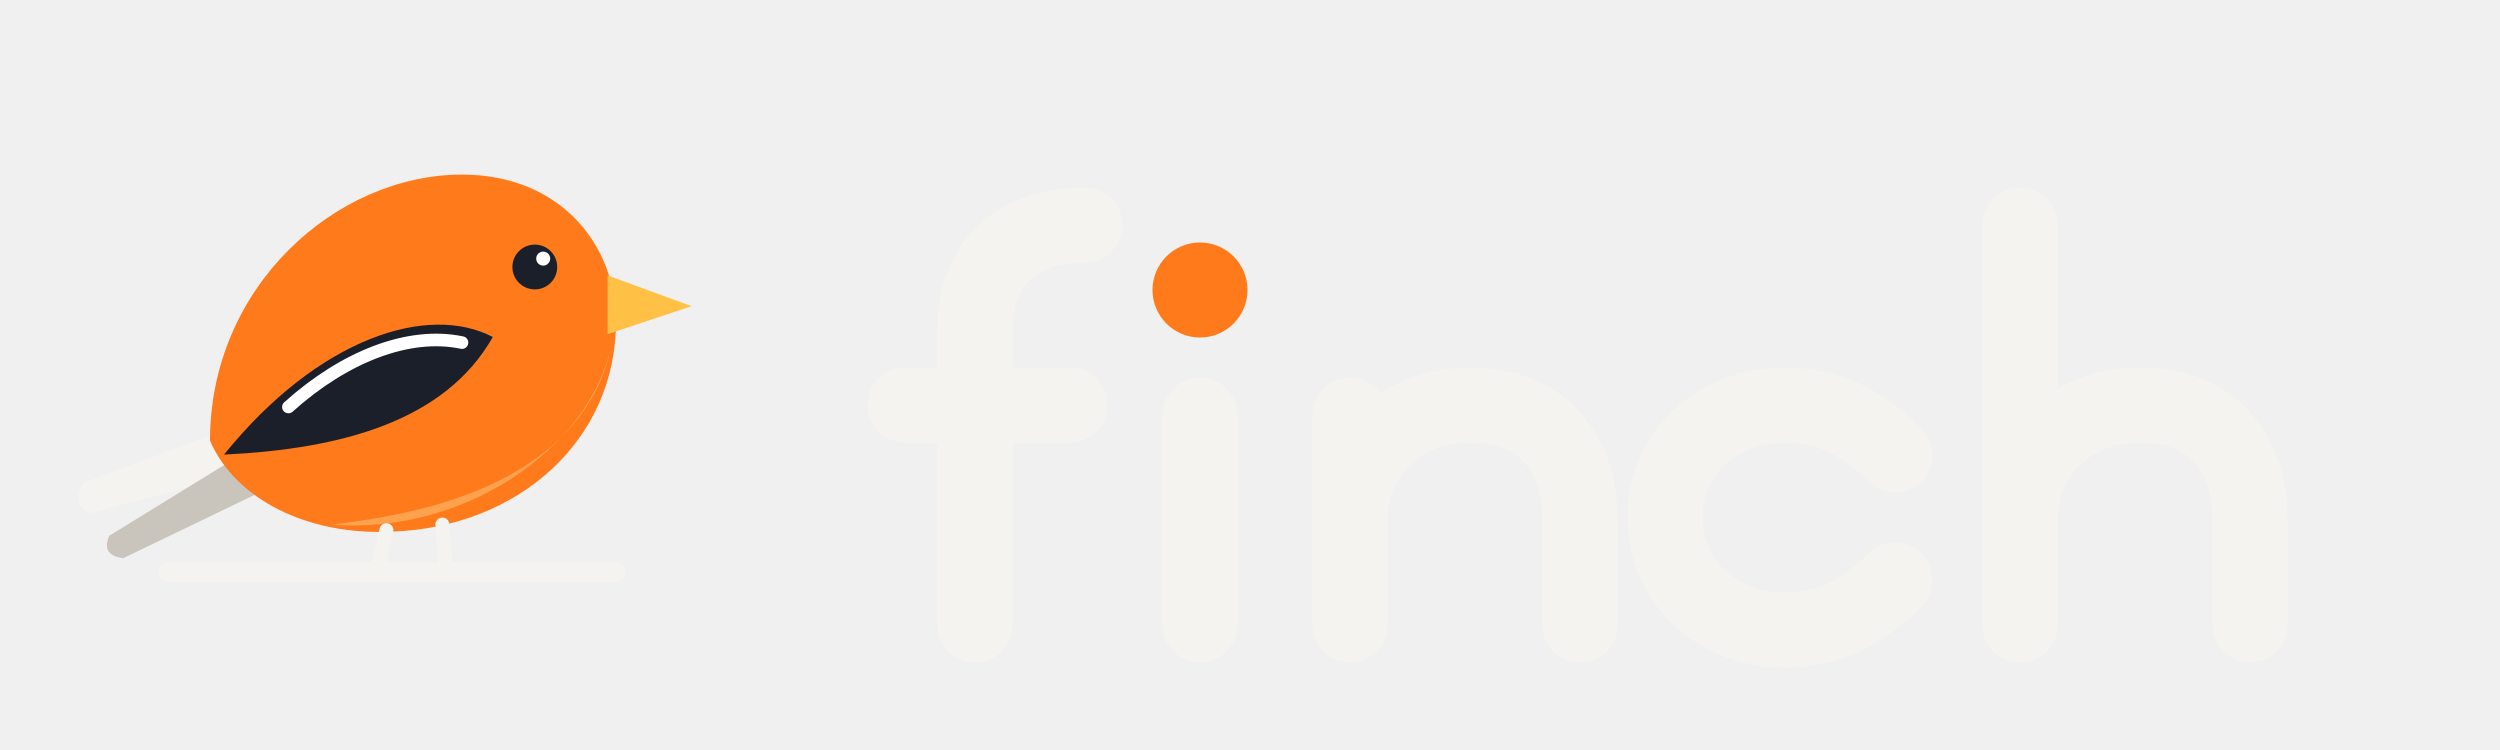
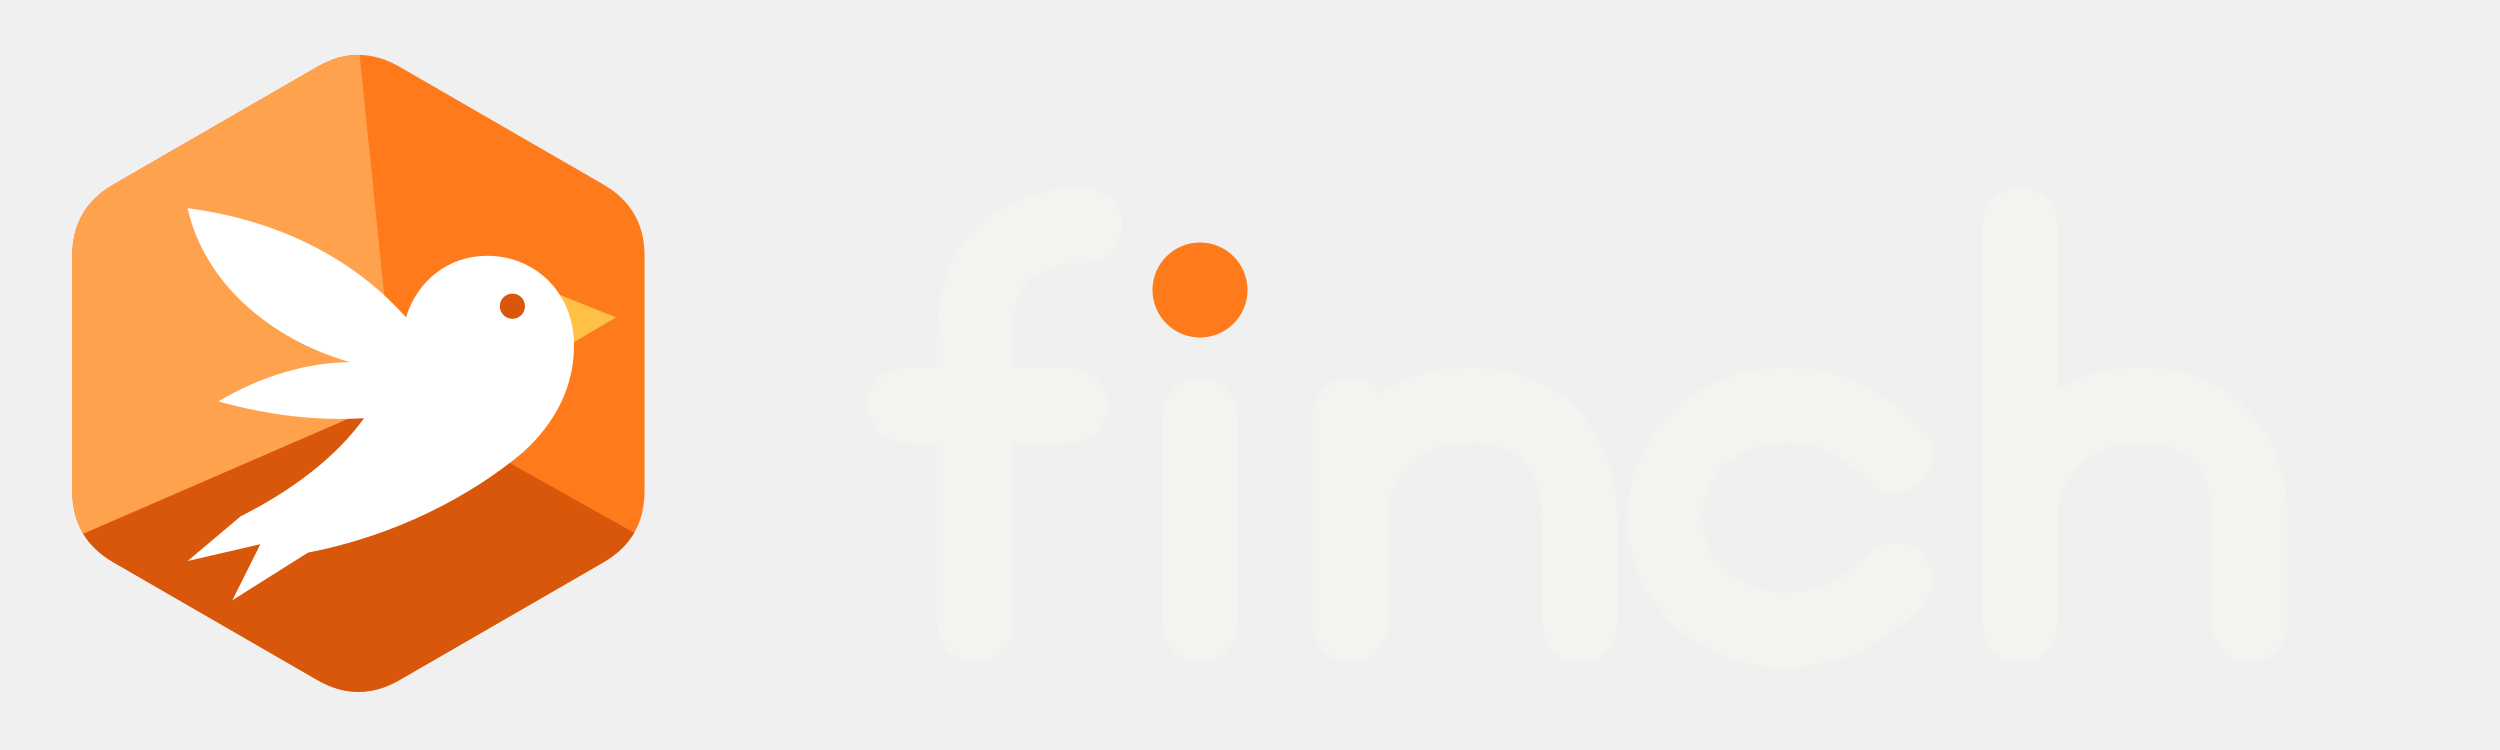
<svg xmlns="http://www.w3.org/2000/svg" viewBox="0 0 1000 300" width="1000" height="300">
  <g transform="translate(0 6) scale(0.56)">
-     <g transform="translate(0 -26)">
-       <path d="M178 316 L60 360 Q50 374 64 382 L192 348 Z" fill="#F5F3EF" />
-       <path d="M182 334 L78 398 Q72 412 88 414 L200 360 Z" fill="#C9C4BC" />
-       <path d="M150 330 C150 220 240 140 330 140 C400 140 440 190 440 245 C440 330 370 392 280 395 C220 398 168 372 150 330 Z" fill="#FF7A1A" />
-       <path d="M236 390 C336 398 428 330 438 254 C432 300 404 330 372 350 C336 372 290 384 236 390 Z" fill="#FFA24D" />
-       <path d="M352 256 C306 232 228 256 160 340 C244 336 318 316 352 256 Z" fill="#1B1F2A" />
-       <path d="M330 260 C292 252 246 270 206 306" fill="none" stroke="#FFFFFF" stroke-width="9" stroke-linecap="round" />
-       <path d="M434 212 L494 234 L434 254 Z" fill="#FFC145" />
-       <circle cx="382" cy="206" r="16" fill="#1B1F2A" />
-       <circle cx="388" cy="200" r="5" fill="#FFFFFF" />
-       <path d="M276 394 L270 420 M316 390 L318 420" stroke="#F5F3EF" stroke-width="10" stroke-linecap="round" />
-       <path d="M120 424 L440 424" stroke="#F5F3EF" stroke-width="14" stroke-linecap="round" />
+     <defs>
+       <clipPath id="finch-hex">
+         <path d="M226.6 37.0 Q256.0 20.0 285.4 37.0 L430.9 121.0 Q460.4 138.0 460.4 172.0 L460.4 340.0 Q460.4 374.0 430.9 391.0 L285.4 475.0 Q256.0 492.0 226.6 475.0 L81.1 391.0 Q51.6 374.0 51.6 340.0 L51.6 172.0 Q51.6 138.0 81.1 121.0 Z" />
+       </clipPath>
+     </defs>
+     <g clip-path="url(#finch-hex)">
+       <rect width="512" height="512" fill="#FF7A1A" />
+       <path d="M256.0 20.0 L282.0 274.0 L51.6 374.0 L51.6 138.0 Z" fill="#FFA24D" />
+       <path d="M51.6 374.0 L282.0 274.0 L460.4 374.0 L256.0 492.0 Z" fill="#D9570B" />
+     </g>
+     <g transform="translate(14 22)">
+       <path d="M 386 178 L 426 194 L 392 214 Z" fill="#FFC145" />
+       <path d="M 396 214 C 396 176 368 150 334 150 C 306 150 284 168 276 194 C 246 160 196 126 120 116 C 132 170 180 210 236 226 C 206 226 172 236 142 254 C 178 264 212 268 246 266 C 226 294 194 318 158 336 L 120 368 L 172 356 L 152 396 L 206 362 C 268 350 322 322 360 290 C 384 268 396 242 396 214 Z" fill="#FFFFFF" />
+       <circle cx="352" cy="186" r="9" fill="#D9570B" />
    </g>
  </g>
  <g transform="translate(330 20)">
    <g fill="none" stroke="#F5F3EF" stroke-width="30" stroke-linecap="round" stroke-linejoin="round">
      <path d="M60 230 L60 112 C60 84 78 70 104 70" />
      <path d="M32 142 L98 142" />
      <path d="M150 146 L150 230" />
      <path d="M210 230 L210 146 M210 188 C210 162 230 142 258 142 C286 142 302 160 302 188 L302 230" />
      <path d="M428 162 C414 148 400 142 384 142 C356 142 336 162 336 187 C336 212 356 232 384 232 C400 232 414 226 428 212" />
      <path d="M478 230 L478 70 M478 188 C478 162 498 142 526 142 C554 142 570 160 570 188 L570 230" />
    </g>
    <circle cx="150" cy="96" r="19" fill="#FF7A1A" />
  </g>
</svg>
